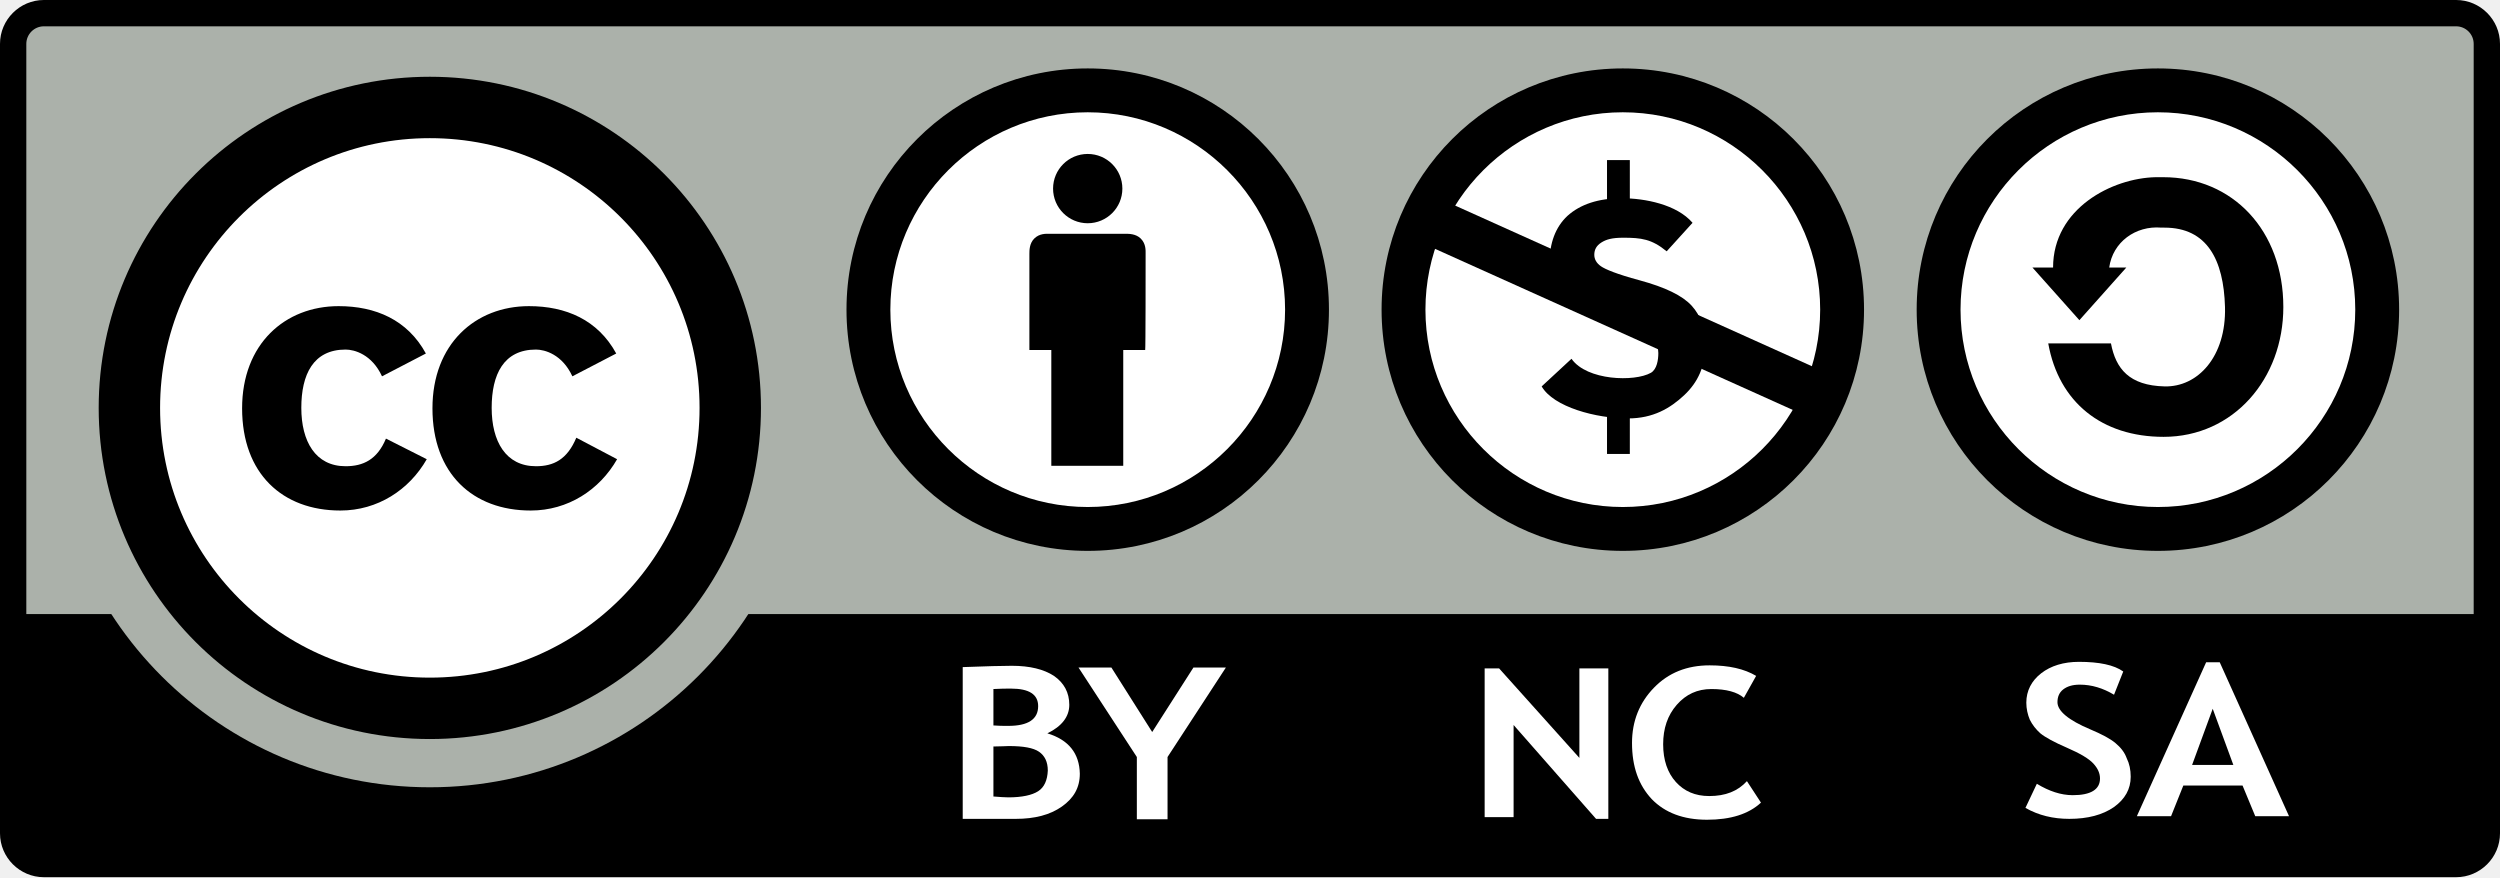
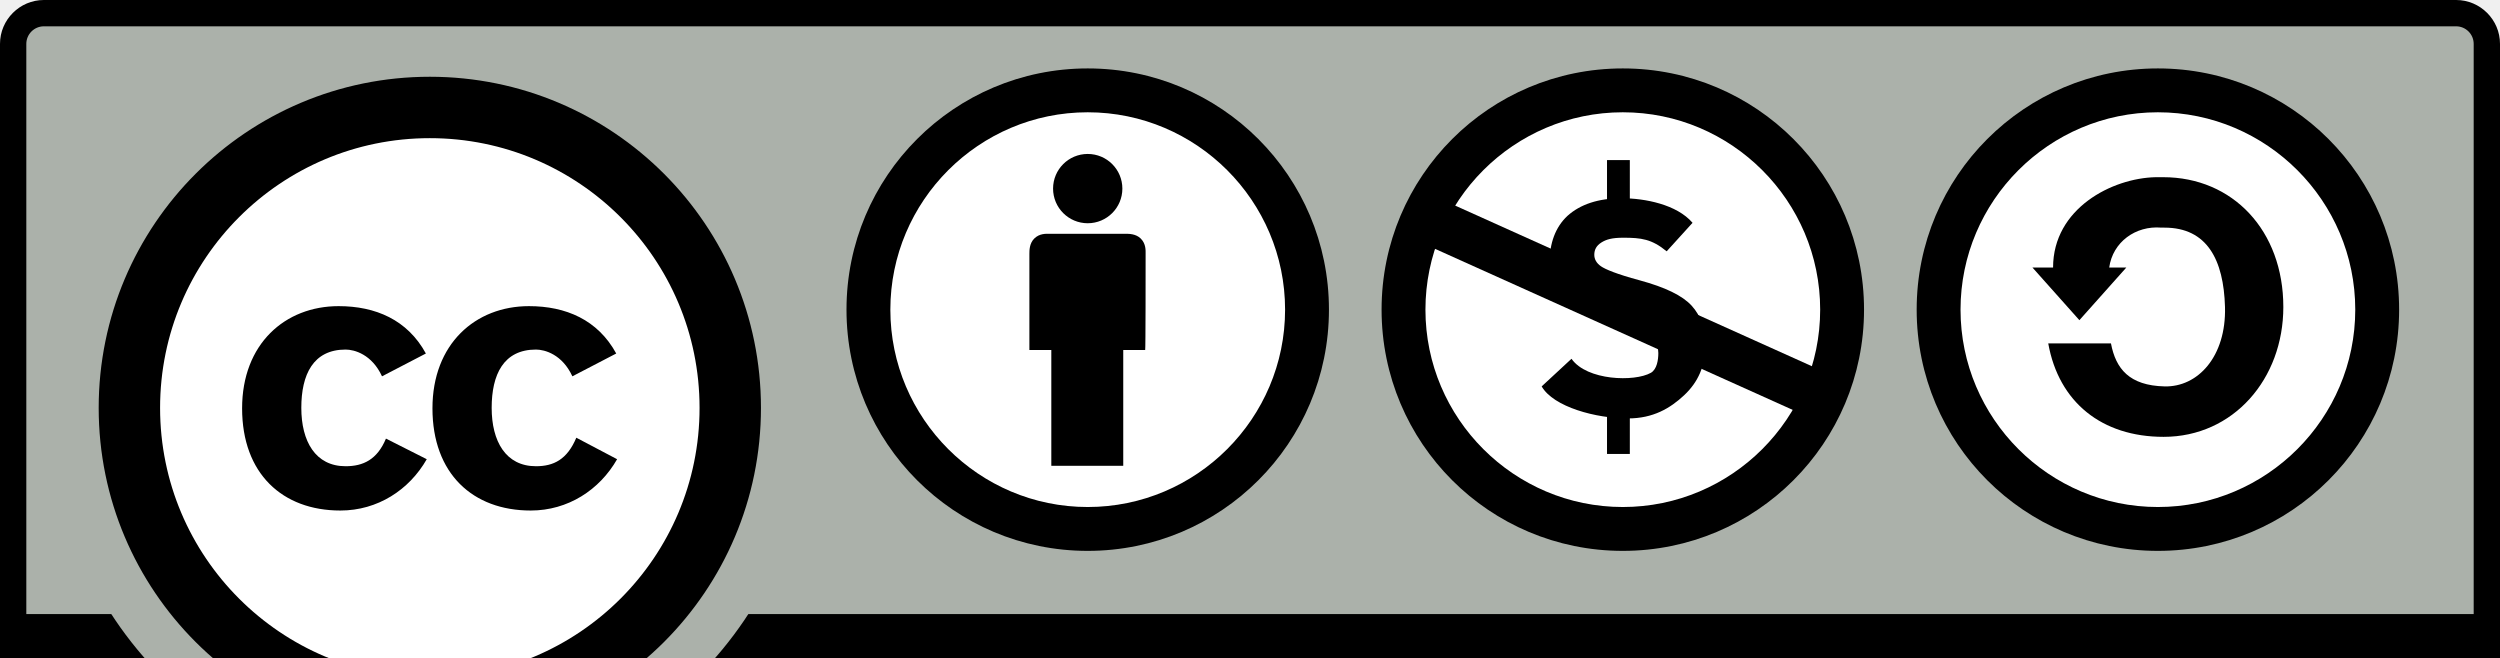
- <svg xmlns="http://www.w3.org/2000/svg" enable-background="new 0 0 570 200" version="1.1" viewBox="0 0 570 200">
+ <svg xmlns="http://www.w3.org/2000/svg" enable-background="new 0 0 570 150" version="1.1" viewBox="0 0 570 150" height="1.5em">
  <style type="text/css">.st0{fill:#ABB1AA;} .st1{fill:#FFFFFF;} .st2{fill:#FFFFFF;stroke:#000000;stroke-width:14;stroke-miterlimit:10;}</style>
  <path class="st0" d="m560 197.5h-550c-4.2 0-7.5-3.4-7.5-7.5v-180c0-4.2 3.4-7.5 7.5-7.5h550c4.2 0 7.5 3.4 7.5 7.5v180c0 4.1-3.4 7.5-7.5 7.5z" />
  <path d="M560,0H10C4.5,0,0,4.5,0,10v180c0,5.5,4.5,10,10,10h550c5.5,0,10-4.5,10-10V10C570,4.5,565.5,0,560,0z M10,6h550 c2.2,0,4,1.8,4,4v130H6V10C6,7.8,7.8,6,10,6z" />
  <circle class="st0" cx="98" cy="93" r="86.5" />
  <path class="st1" d="m238.8 167.2c3.3-1.6 5-3.8 5-6.5 0-2.8-1.2-5-3.5-6.6-2.3-1.5-5.5-2.3-9.6-2.3-2.1 0-5.9 0.1-11.2 0.3v34.6h12.1c4.3 0 7.8-0.9 10.5-2.8s4.1-4.3 4.1-7.5c-0.1-4.6-2.5-7.7-7.4-9.2zm-12.3-10.1c1.6-0.1 2.9-0.1 4-0.1 4.1 0 6.2 1.3 6.2 4 0 3-2.3 4.5-6.8 4.5-1.2 0-2.3 0-3.4-0.1v-8.3zm10.2 23.3c-1.4 0.9-3.7 1.4-6.8 1.4-0.9 0-2-0.1-3.4-0.2v-11.4c1.7 0 2.8-0.1 3.5-0.1 3.3 0 5.6 0.4 6.9 1.3s2 2.3 2 4.3c-0.1 2.2-0.8 3.8-2.2 4.7z" />
  <polygon class="st1" points="272.1 152.2 262.7 166.9 253.4 152.2 245.9 152.2 259.2 172.6 259.2 186.8 266.2 186.8 266.2 172.6 279.5 152.2" />
  <polygon class="st1" points="360.1 172.8 341.8 152.4 338.5 152.4 338.5 186.3 345.1 186.3 345.1 165.3 363.9 186.7 366.7 186.7 366.7 152.4 360.1 152.4" />
  <path class="st1" d="m398.3 178.1c-2.1 2.3-4.9 3.4-8.6 3.4-3.2 0-5.7-1.1-7.6-3.2s-2.9-5-2.9-8.6 1-6.6 3.1-9 4.7-3.6 7.9-3.6c3.4 0 5.9 0.7 7.4 2l2.8-5c-2.7-1.6-6.2-2.4-10.6-2.4-5.2 0-9.4 1.7-12.7 5.1s-5 7.6-5 12.6c0 5.4 1.5 9.6 4.5 12.8 3 3.1 7.2 4.7 12.6 4.7s9.5-1.3 12.3-3.9l-3.2-4.9z" />
  <path class="st1" d="m482.3 169.4c-1.2-1-3.1-2-5.7-3.1-5-2.1-7.5-4.2-7.5-6.2 0-1.2 0.4-2.2 1.3-2.9s2.1-1.1 3.8-1.1c2.7 0 5.3 0.8 7.8 2.3l2.1-5.3c-2.1-1.5-5.5-2.2-10.1-2.2-3.5 0-6.4 0.9-8.6 2.6s-3.4 4-3.4 6.7c0 1.4 0.3 2.7 0.8 3.9 0.6 1.2 1.4 2.2 2.4 3.1 1.1 0.9 3.1 2 6.1 3.3s5 2.5 6 3.6 1.5 2.2 1.5 3.4c0 2.5-2.1 3.8-6.2 3.8-2.7 0-5.4-0.9-8.2-2.6l-2.6 5.5c3 1.7 6.3 2.5 10 2.5 4.2 0 7.6-0.9 10.2-2.7 2.5-1.8 3.8-4.1 3.8-6.9 0-1.6-0.3-3-0.9-4.2-0.5-1.4-1.4-2.5-2.6-3.5z" />
  <path class="st1" d="m506.1 151h-3.1l-15.8 35.1h7.8l2.8-7h13.5l2.9 7h7.7l-15.8-35.1zm-6.3 23.4 4.7-12.8 4.7 12.8h-9.4z" />
  <circle class="st1" cx="248" cy="70.6" r="50" />
  <path d="m248 25.6c24.8 0 45 20.2 45 45s-20.2 45-45 45-45-20.2-45-45 20.2-45 45-45m0-10c-30.4 0-55 24.6-55 55s24.6 55 55 55 55-24.6 55-55-24.6-55-55-55z" />
  <circle cx="248" cy="43" r="7.9" />
  <path d="m261.2 57.9c0-0.8 0.1-2.3-1.1-3.5-1.1-1.1-2.7-1.1-3.5-1.1h-17.3c-0.8 0-2.3-0.1-3.5 1.1-1.1 1.1-1.1 2.7-1.1 3.5v21.9h5v26.4h16.4v-26.4h5c0.1 0 0.1-18.9 0.1-21.9z" />
  <circle class="st2" cx="98" cy="93" r="68.5" />
  <path d="m78.8 106.3c-6.9 0-10.1-5.7-10.1-13.3s2.7-13.3 10.1-13.3c2 0 6 1.1 8.3 6.1l10-5.2c-4.2-7.7-11.5-10.8-19.9-10.8-12.2 0-22 8.6-22 23.3 0 14.9 9.2 23.3 22.4 23.3 8.5 0 15.7-4.7 19.7-11.7l-9.3-4.7c-2 4.8-5.2 6.3-9.2 6.3z" />
  <path d="m131.4 99.8c-2.1 5-5.2 6.5-9.2 6.5-6.9 0-10.1-5.7-10.1-13.3s2.7-13.3 10.1-13.3c2 0 6 1.1 8.3 6.1l10-5.2c-4.2-7.7-11.5-10.8-19.9-10.8-12.2 0-22 8.6-22 23.3 0 14.9 9.2 23.3 22.4 23.3 8.5 0 15.7-4.7 19.7-11.7l-9.3-4.9z" />
  <circle class="st1" cx="492" cy="70.6" r="50" />
  <path d="m492 25.6c24.8 0 45 20.2 45 45s-20.2 45-45 45-45-20.2-45-45 20.2-45 45-45m0-10c-30.4 0-55 24.6-55 55s24.6 55 55 55 55-24.6 55-55-24.6-55-55-55z" />
  <path d="m493.2 40.4h-1.7c-9.9 0.2-23.4 7.1-23.4 20.6h-4.7l10.7 12 10.7-12h-3.9c0.8-5.8 6-9.6 11.9-9.1h0.7c9.7 0 13.5 7.3 13.8 18.1 0.3 11.3-6.2 18.3-13.8 18.1-8-0.2-11.1-4-12.2-9.8h-14.3c2.4 13.4 12.2 21.3 26.3 21.3 15.9 0 27.3-13.2 27.3-29.6 0-17.4-11.5-29.6-27.4-29.6z" />
  <circle class="st1" cx="370" cy="70.6" r="50" />
  <path d="m370 25.6c24.8 0 45 20.2 45 45s-20.2 45-45 45-45-20.2-45-45 20.2-45 45-45m0-10c-30.4 0-55 24.6-55 55s24.6 55 55 55 55-24.6 55-55-24.6-55-55-55z" />
  <path d="m420 86.6-4.5 9.9-95.5-43 4.5-9.9 95.5 43z" />
  <path d="m358.3 81.8c3.5 5 14.4 5.3 18.1 3.2 1.4-0.8 1.7-3 1.7-4.5 0-1-0.3-1.9-0.8-2.5-0.6-0.6-2-2.1-3.7-2.5-8.6-2.2-14.6-5-16.9-7-2.9-2.5-3.4-4.2-3.4-8.6s1.3-8.1 4.1-10.7c2.9-2.6 7-4 12.4-4 5.2 0 12.5 1.4 16.1 5.6l-5.9 6.5c-3.4-2.8-5.8-3.1-9.9-3.1-2.6 0-3.9 0.4-5 1.1s-1.6 1.6-1.6 2.8c0 1 0.5 1.9 1.5 2.6s3.6 1.8 8.8 3.2c5.9 1.6 9.8 3.5 11.9 5.8s3.1 5.3 3.1 9.1c0 4.6-1.6 8.3-4.8 11.3s-7.1 5.3-12.8 5.3c-7.3 0-17-2.6-19.7-7.3" />
  <path d="m366.4 36.5v12h5.2v-12h-5.2zm0 56.7v10.3h5.2v-10.3h-5.2z" />
</svg>
